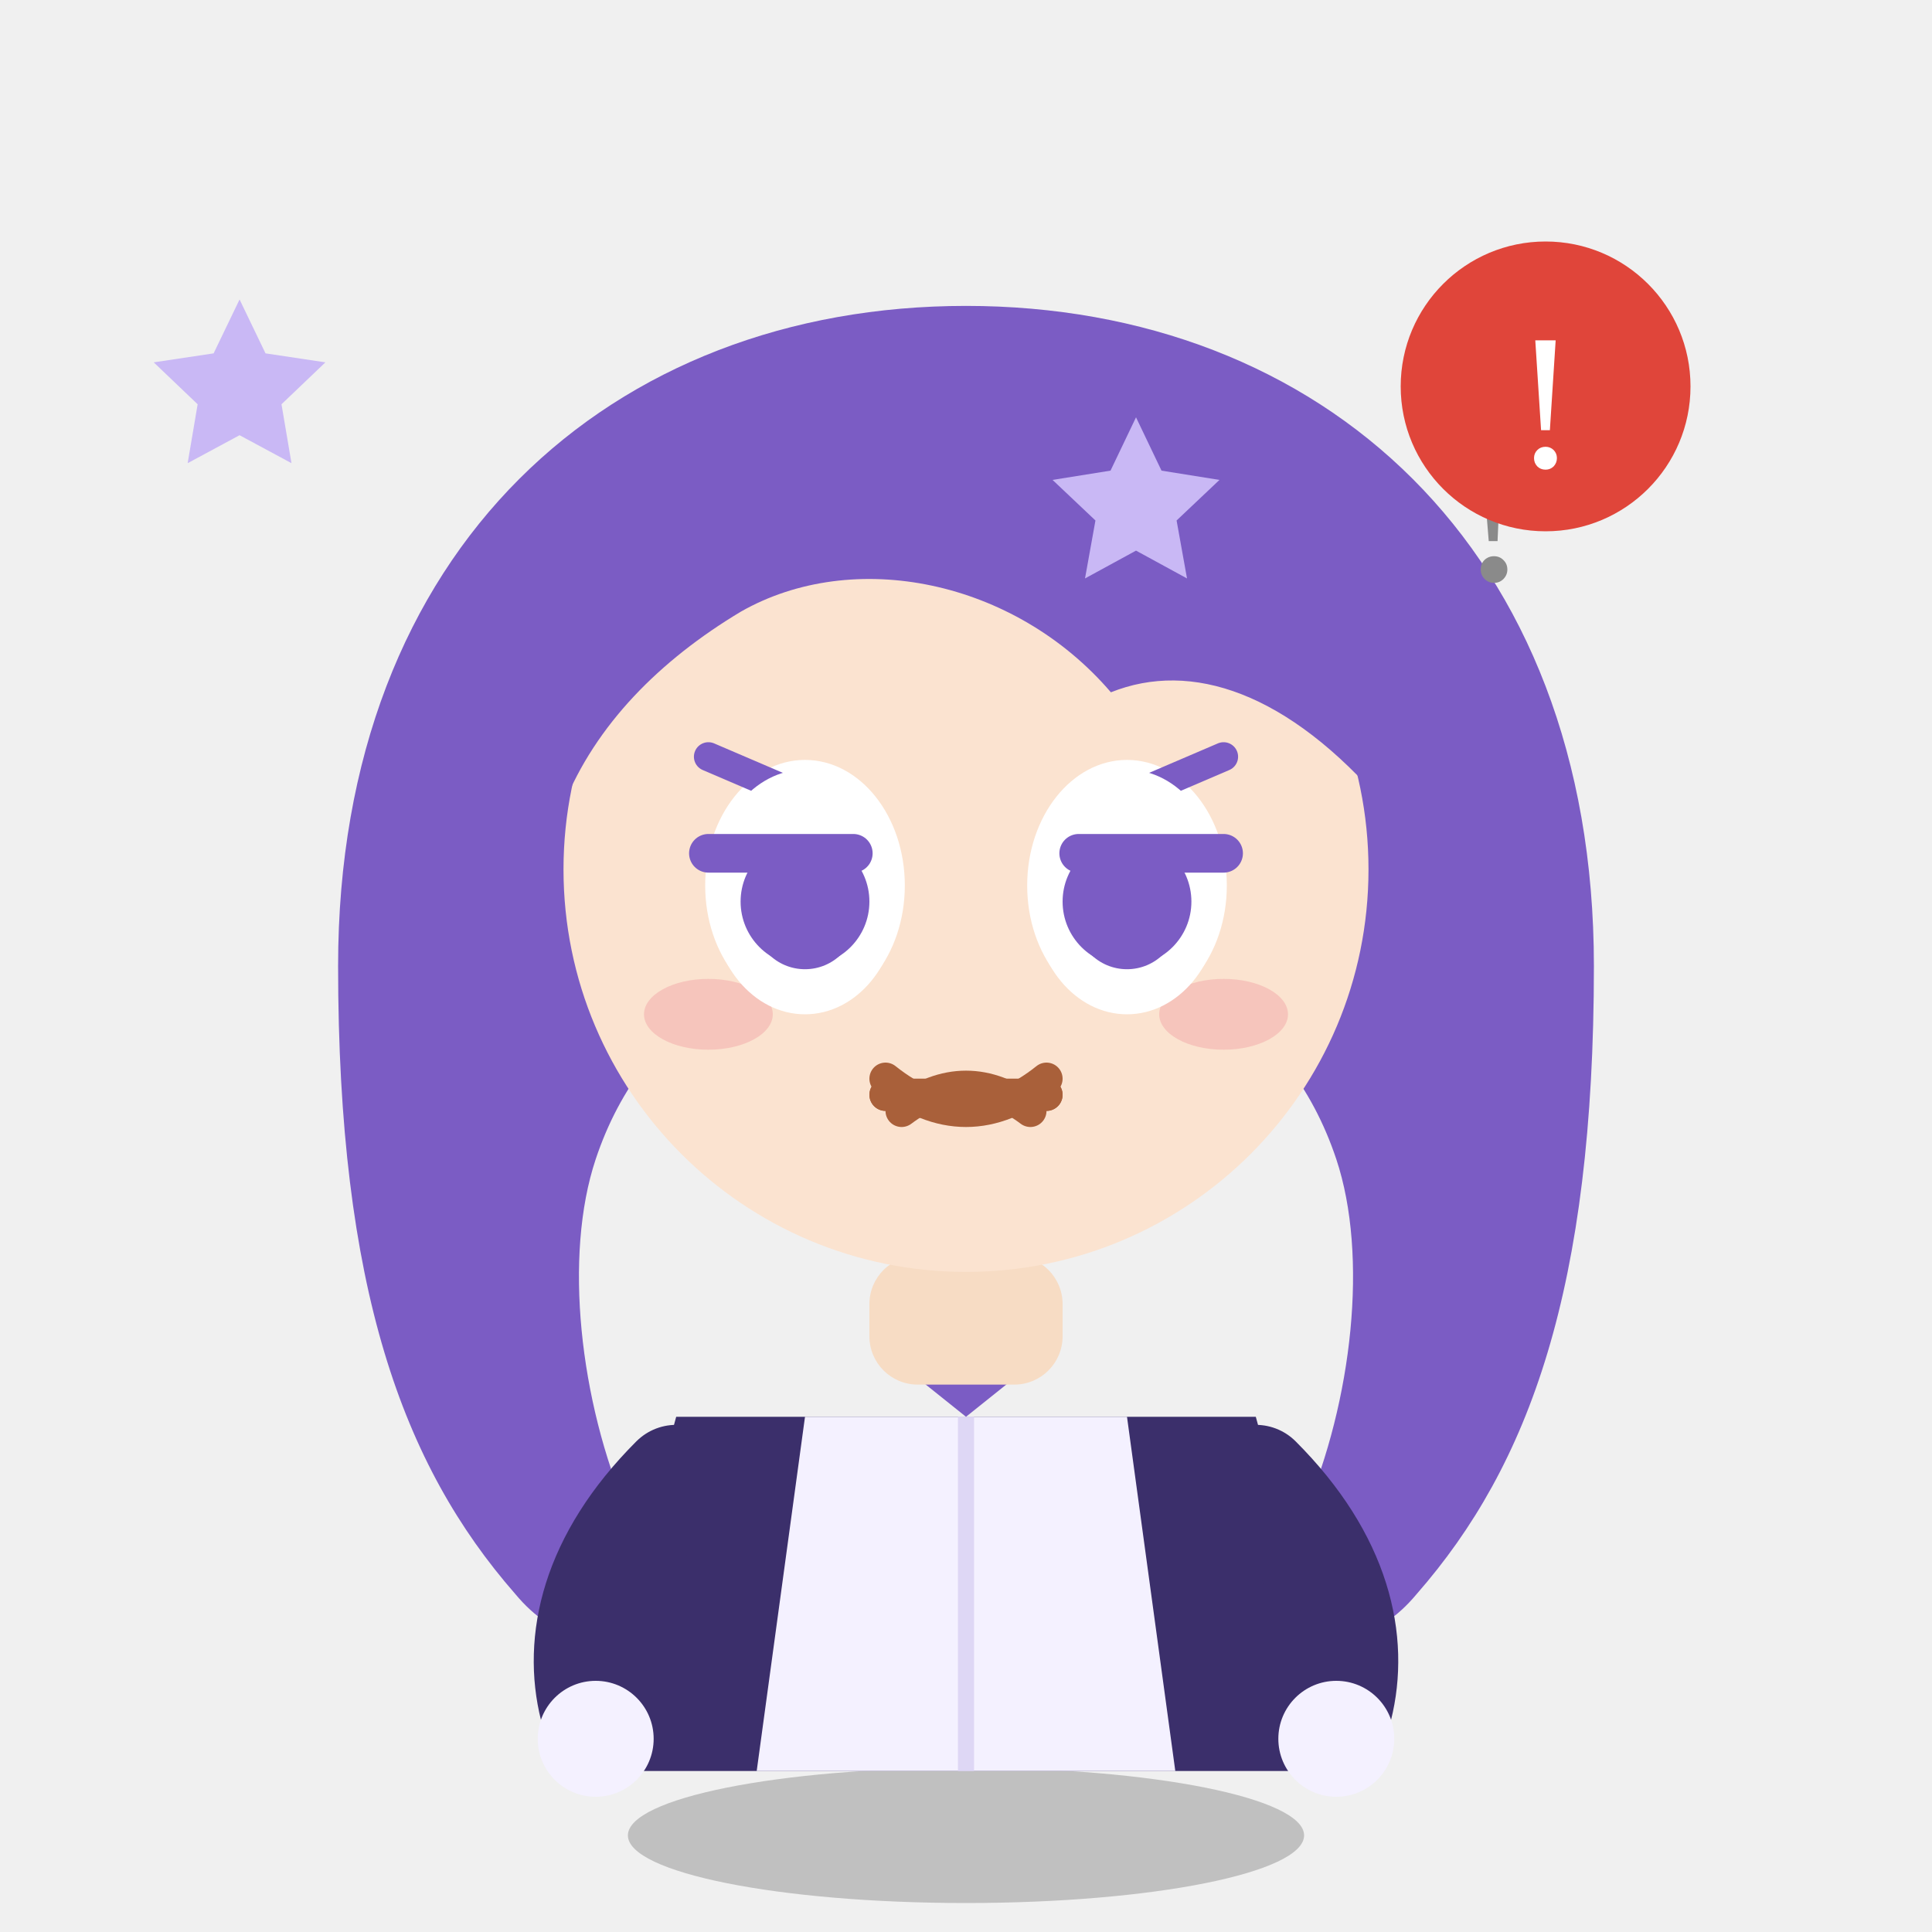
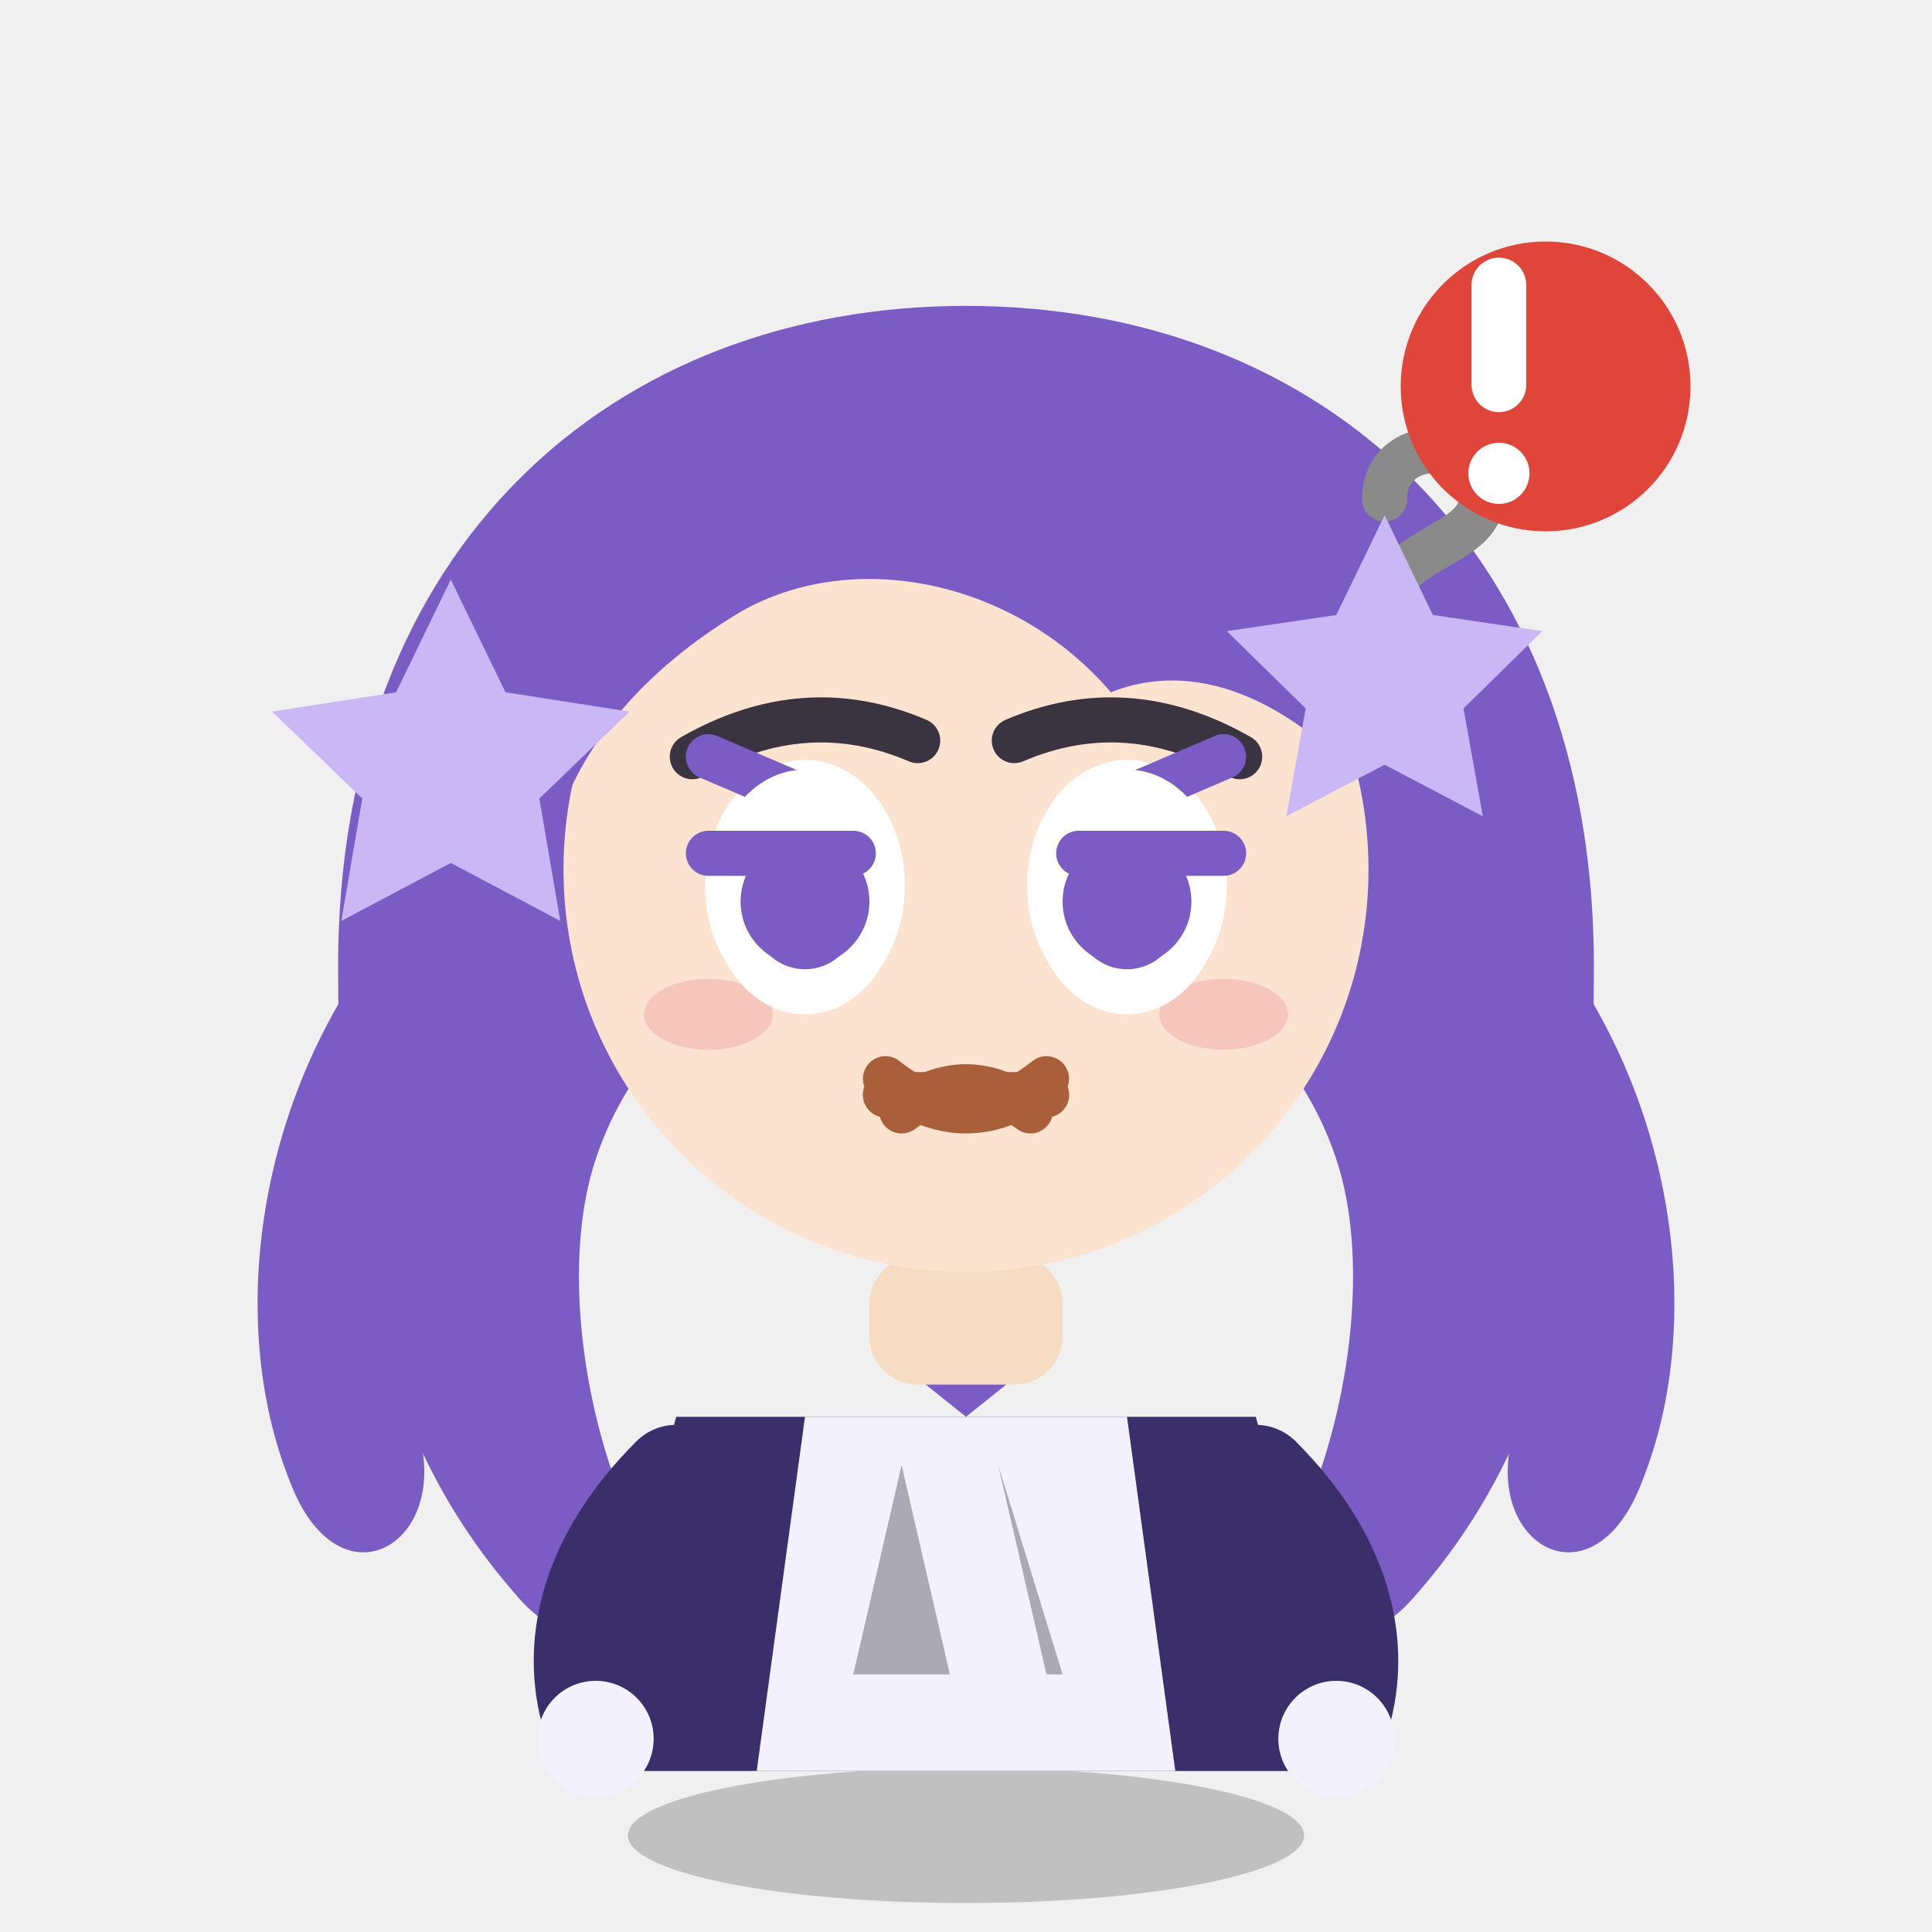
<svg xmlns="http://www.w3.org/2000/svg" viewBox="0 0 120 120" role="img" aria-label="紫发星星女仆（自绘 Q 版）">
  <g class="av-shadow">
    <ellipse cx="60" cy="114" rx="21" ry="4.2" opacity=".2" />
  </g>
  <g class="av-hair-back">
    <path d="M21 60c0-26 17-41 39-41s39 15 39 41c0 20-4 31-11 39-5 6-10 0-7-5 3-7 4-16 2-22-3-9-11-14-23-14s-20 5-23 14c-2 6-1 15 2 22 3 5-2 11-7 5-7-8-11-19-11-39Z" fill="#7b5cc4" />
  </g>
+   <g class="av-twintail" fill="#7b5cc4">
+     <path d="M24 58c-8 10-10 24-6 34 3 8 10 4 8-3-2-9 0-19 5-26Z" />
+     <path d="M96 58c8 10 10 24 6 34-3 8-10 4-8-3 2-9 0-19-5-26Z" />
+   </g>
  <g class="av-body">
    <path d="M42 88h36l6 22H36Z" fill="#3b2f6b" />
    <path d="M50 88h20l3 22H47Z" fill="#f4f1ff" />
-     <path d="M60 88v22" stroke="#ded7f5" stroke-width="1" />
    <path d="M55 84l5 4 5-4-5-2Z" fill="#7b5cc4" />
    <rect x="54" y="78" width="12" height="8" rx="3" fill="#f7dcc4" />
+     <g class="av-pleat" opacity=".3">
+       <path d="M53 104l3-13 3 13Z" fill="#000" />
+       <path d="M65 104l-3-13 4 13Z" fill="#000" />
+     </g>
  </g>
  <g class="av-arms">
    <path d="M42 92c-5 5-6 10-5 14" stroke="#3b2f6b" stroke-width="7" fill="none" stroke-linecap="round" />
    <path d="M78 92c5 5 6 10 5 14" stroke="#3b2f6b" stroke-width="7" fill="none" stroke-linecap="round" />
    <circle cx="37" cy="108" r="3.6" fill="#f4f1ff" />
    <circle cx="83" cy="108" r="3.6" fill="#f4f1ff" />
  </g>
  <g class="av-head">
    <circle cx="60" cy="54" r="25" fill="#fbe3d0" />
    <ellipse cx="44" cy="63" rx="4" ry="2.2" fill="#f2a7a7" opacity=".5" />
    <ellipse cx="76" cy="63" rx="4" ry="2.2" fill="#f2a7a7" opacity=".5" />
+     <g class="av-lashes" fill="none" stroke="#3a3340" stroke-width="2.8" stroke-linecap="round">
+       <path d="M43 47q7-4 14-1" />
+       <path d="M63 46q7-3 14 1" />
+     </g>
    <g class="av-expr av-expr-happy">
      <ellipse cx="50" cy="55" rx="6.2" ry="7.8" fill="#fff" />
      <ellipse cx="70" cy="55" rx="6.2" ry="7.8" fill="#fff" />
      <circle cx="50" cy="56" r="4.6" fill="#7b5cc4" />
      <circle cx="70" cy="56" r="4.6" fill="#7b5cc4" />
      <circle cx="48.4" cy="53.6" r="1.5" fill="#fff" />
      <circle cx="68.4" cy="53.6" r="1.5" fill="#fff" />
-       <path d="M55 67q5 4 10 0" stroke="#a9603a" stroke-width="2" fill="none" stroke-linecap="round" />
+       <path d="M55 67q5 4 10 0" stroke="#a9603a" stroke-width="2.8" fill="none" stroke-linecap="round" />
    </g>
    <g class="av-expr av-expr-worry">
      <ellipse cx="50" cy="56" rx="5.8" ry="7" fill="#fff" />
      <ellipse cx="70" cy="56" rx="5.8" ry="7" fill="#fff" />
      <circle cx="50" cy="57" r="4" fill="#7b5cc4" />
      <circle cx="70" cy="57" r="4" fill="#7b5cc4" />
-       <path d="M44 47l7 3M76 47l-7 3" stroke="#7b5cc4" stroke-width="1.8" stroke-linecap="round" />
-       <path d="M56 69q4-3 8 0" stroke="#a9603a" stroke-width="2" fill="none" stroke-linecap="round" />
+       <path d="M44 47l7 3M76 47l-7 3" stroke="#7b5cc4" stroke-width="2.8" stroke-linecap="round" />
+       <path d="M56 69q4-3 8 0" stroke="#a9603a" stroke-width="2.8" fill="none" stroke-linecap="round" />
    </g>
    <g class="av-expr av-expr-confused">
      <ellipse cx="50" cy="55" rx="5.8" ry="7.2" fill="#fff" />
      <ellipse cx="70" cy="55" rx="5.8" ry="7.2" fill="#fff" />
      <circle cx="50" cy="56" r="4" fill="#7b5cc4" />
      <circle cx="70" cy="56" r="4" fill="#7b5cc4" />
-       <path d="M55 68h10" stroke="#a9603a" stroke-width="2" stroke-linecap="round" />
-       <text x="90" y="36" font-size="14" fill="#8a8a8a">?</text>
+       <path d="M55 68h10" stroke="#a9603a" stroke-width="2.8" stroke-linecap="round" />
+       <g class="av-qmark" fill="none" stroke="#8a8a8a" stroke-width="2.8" stroke-linecap="round">
+         <path d="M86 31c0-4 6-4 6 0 0 3-6 3-6 7" />
+         <circle cx="86" cy="42" r="1.7" fill="#8a8a8a" stroke="none" />
+       </g>
    </g>
    <g class="av-expr av-expr-focused">
-       <path d="M44 53h9M67 53h9" stroke="#7b5cc4" stroke-width="2.4" stroke-linecap="round" />
+       <path d="M44 53h9M67 53h9" stroke="#7b5cc4" stroke-width="2.8" stroke-linecap="round" />
      <circle cx="50" cy="57" r="3.2" fill="#7b5cc4" />
      <circle cx="70" cy="57" r="3.2" fill="#7b5cc4" />
-       <path d="M55 68h10" stroke="#a9603a" stroke-width="2" stroke-linecap="round" />
+       <path d="M55 68h10" stroke="#a9603a" stroke-width="2.8" stroke-linecap="round" />
    </g>
  </g>
  <g class="av-hair-front">
    <path d="M34 50c1-15 13-24 26-24s25 9 26 24c-6-7-12-9-17-7-6-7-16-9-23-5-5 3-9 7-11 12Z" fill="#7b5cc4" />
    <g fill="#c9b8f5">
-       <path d="M28 36l2.6 5.4 6 .9-4.4 4.2 1 5.9-5.2-2.8-5.2 2.8 1-5.9-4.4-4.2 6-.9Z" transform="scale(.62) translate(-4,-6)" />
-       <path d="M84 32l2.2 4.6 5 .8-3.7 3.5.9 5-4.4-2.4-4.4 2.4.9-5-3.7-3.5 5-.8Z" transform="scale(.72) translate(14,4)" />
+       <path d="M28 36l3.4 7 7.7 1.2-5.6 5.4 1.3 7.6-6.8-3.6-6.8 3.6 1.3-7.6-5.6-5.4 7.7-1.2Z" />
+       <path d="M86 32l3 6.2 6.8 1-4.9 4.8 1.2 6.7-6.1-3.2-6.1 3.2 1.2-6.7-4.9-4.8 6.8-1Z" />
    </g>
  </g>
  <g class="av-mark" aria-hidden="true">
    <circle cx="96" cy="24" r="9" fill="#e0453a" />
-     <text x="96" y="29" font-size="12" text-anchor="middle" fill="#fff">!</text>
+     <g class="av-bang">
+       <rect x="91.4" y="16" width="3.4" height="9.6" rx="1.7" fill="#fff" />
+       <circle cx="93.1" cy="29.4" r="1.9" fill="#fff" />
+     </g>
  </g>
</svg>
